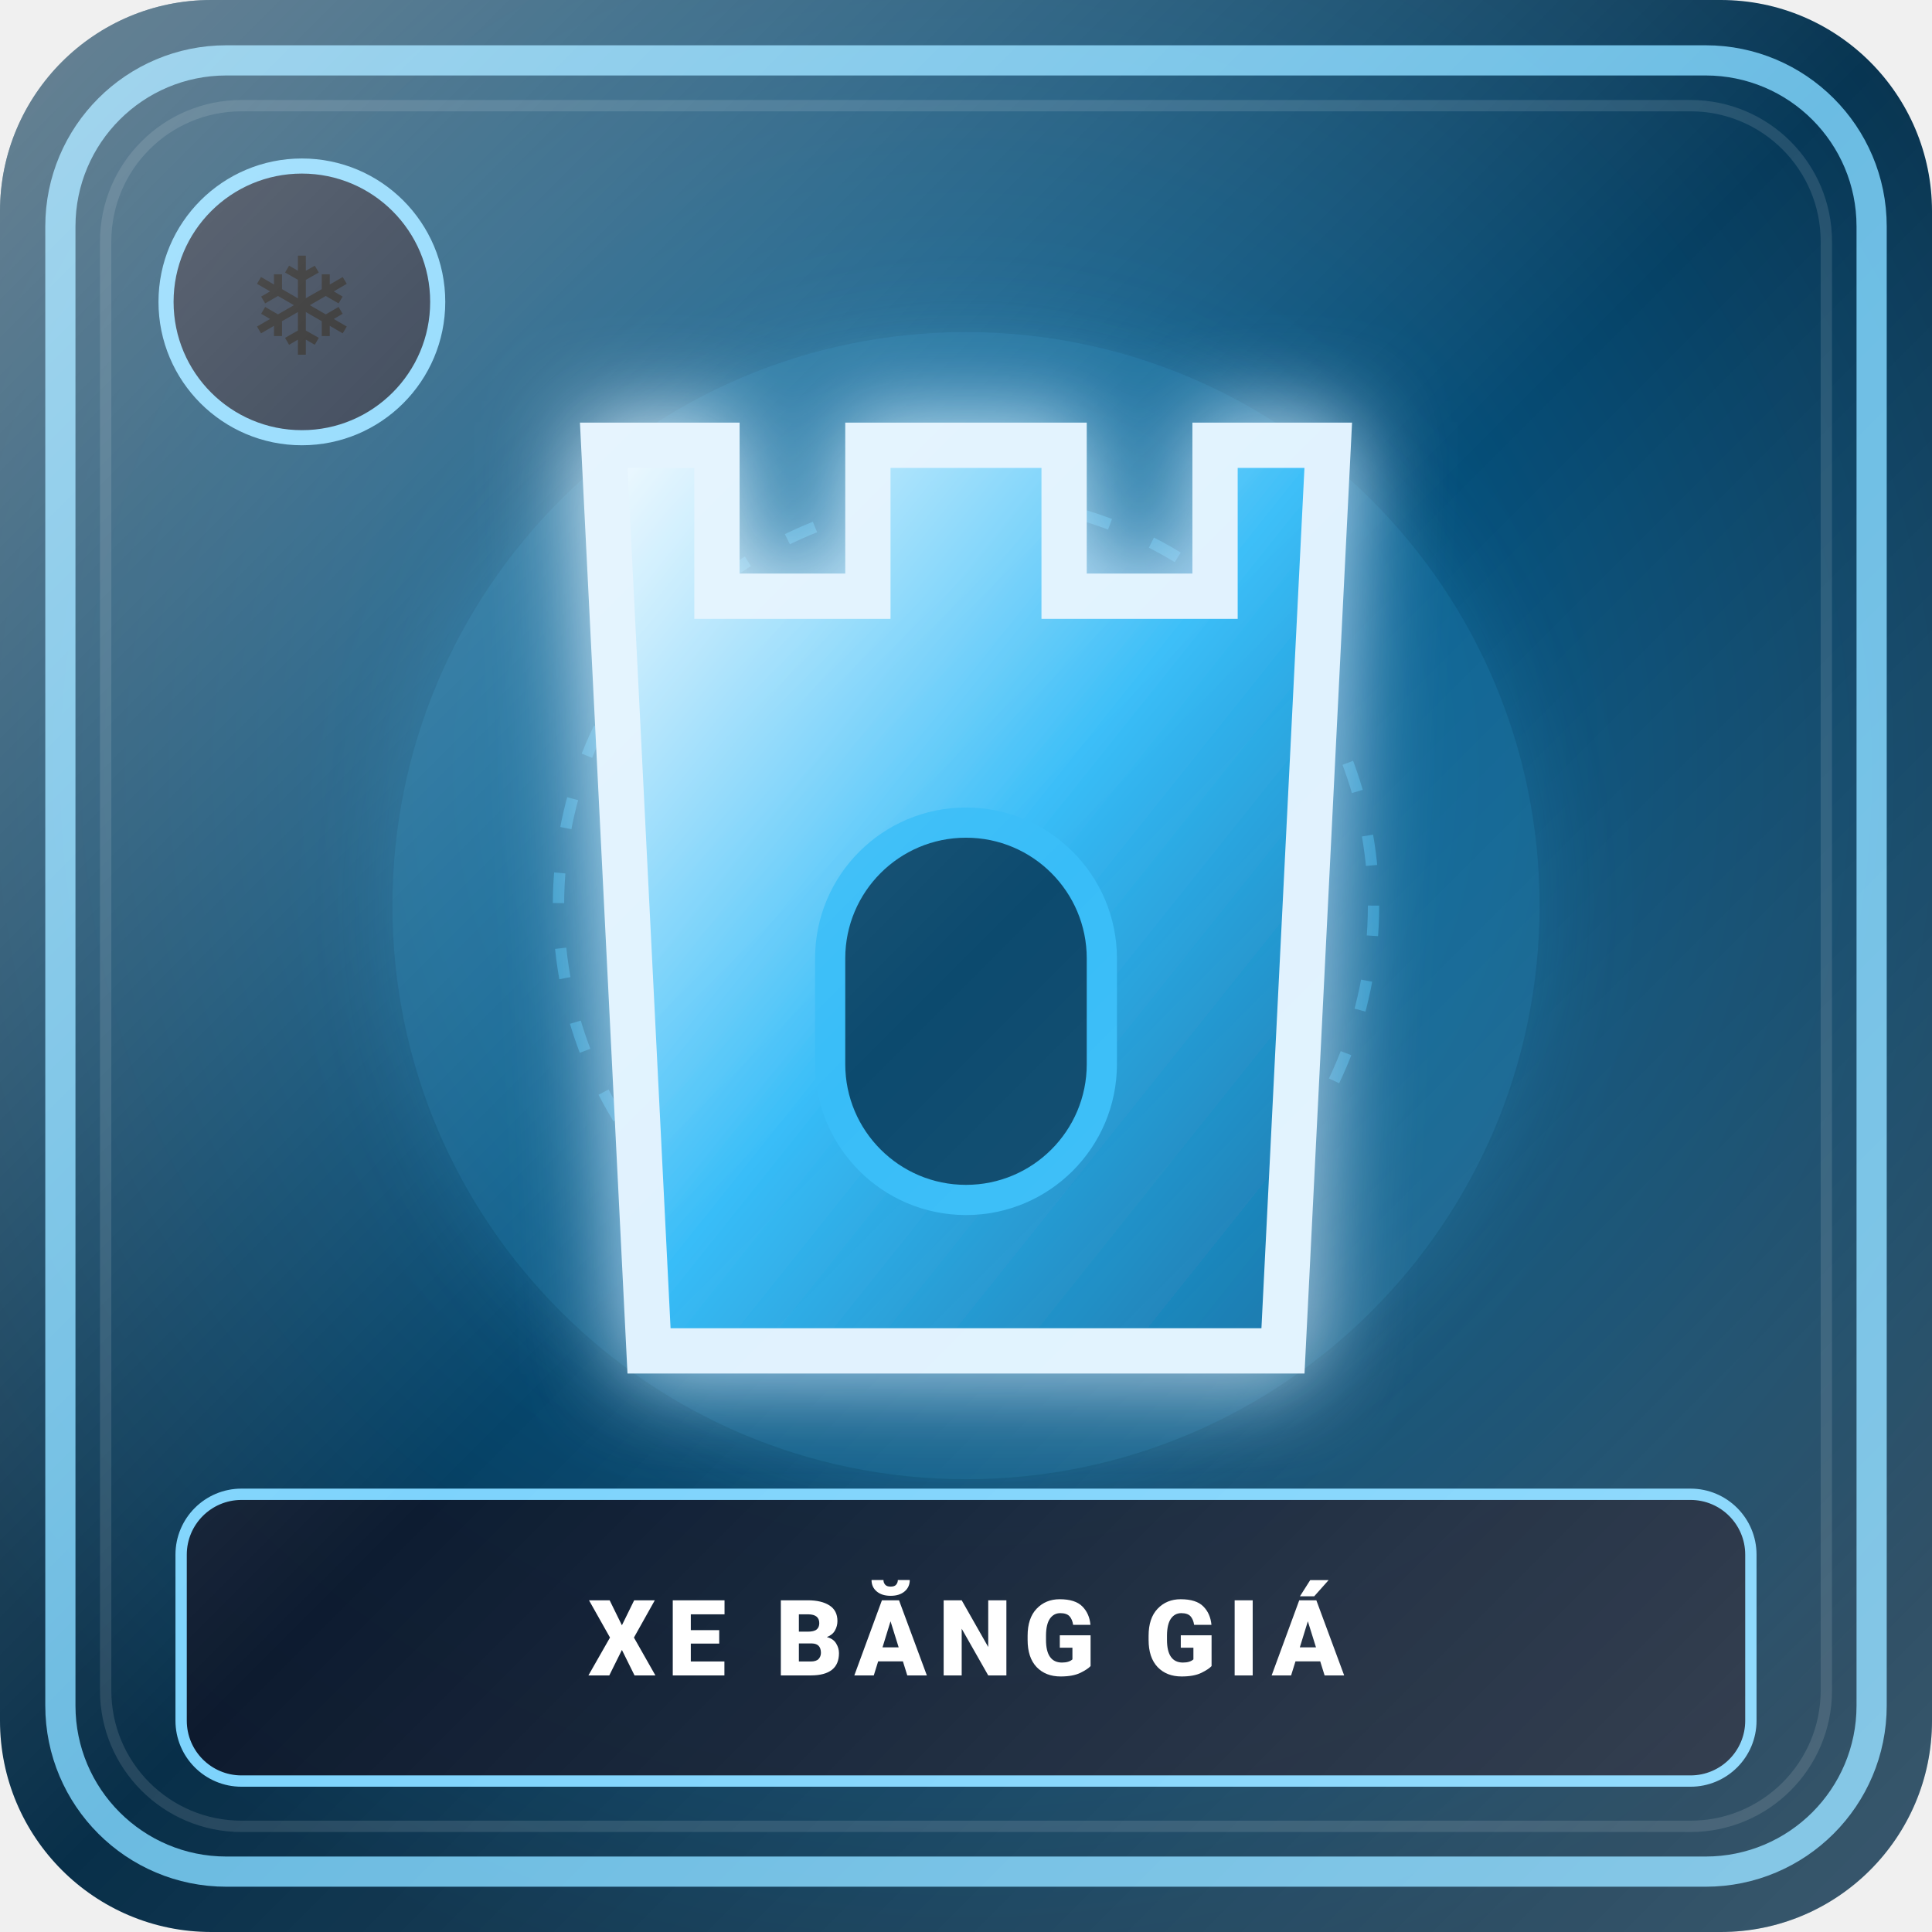
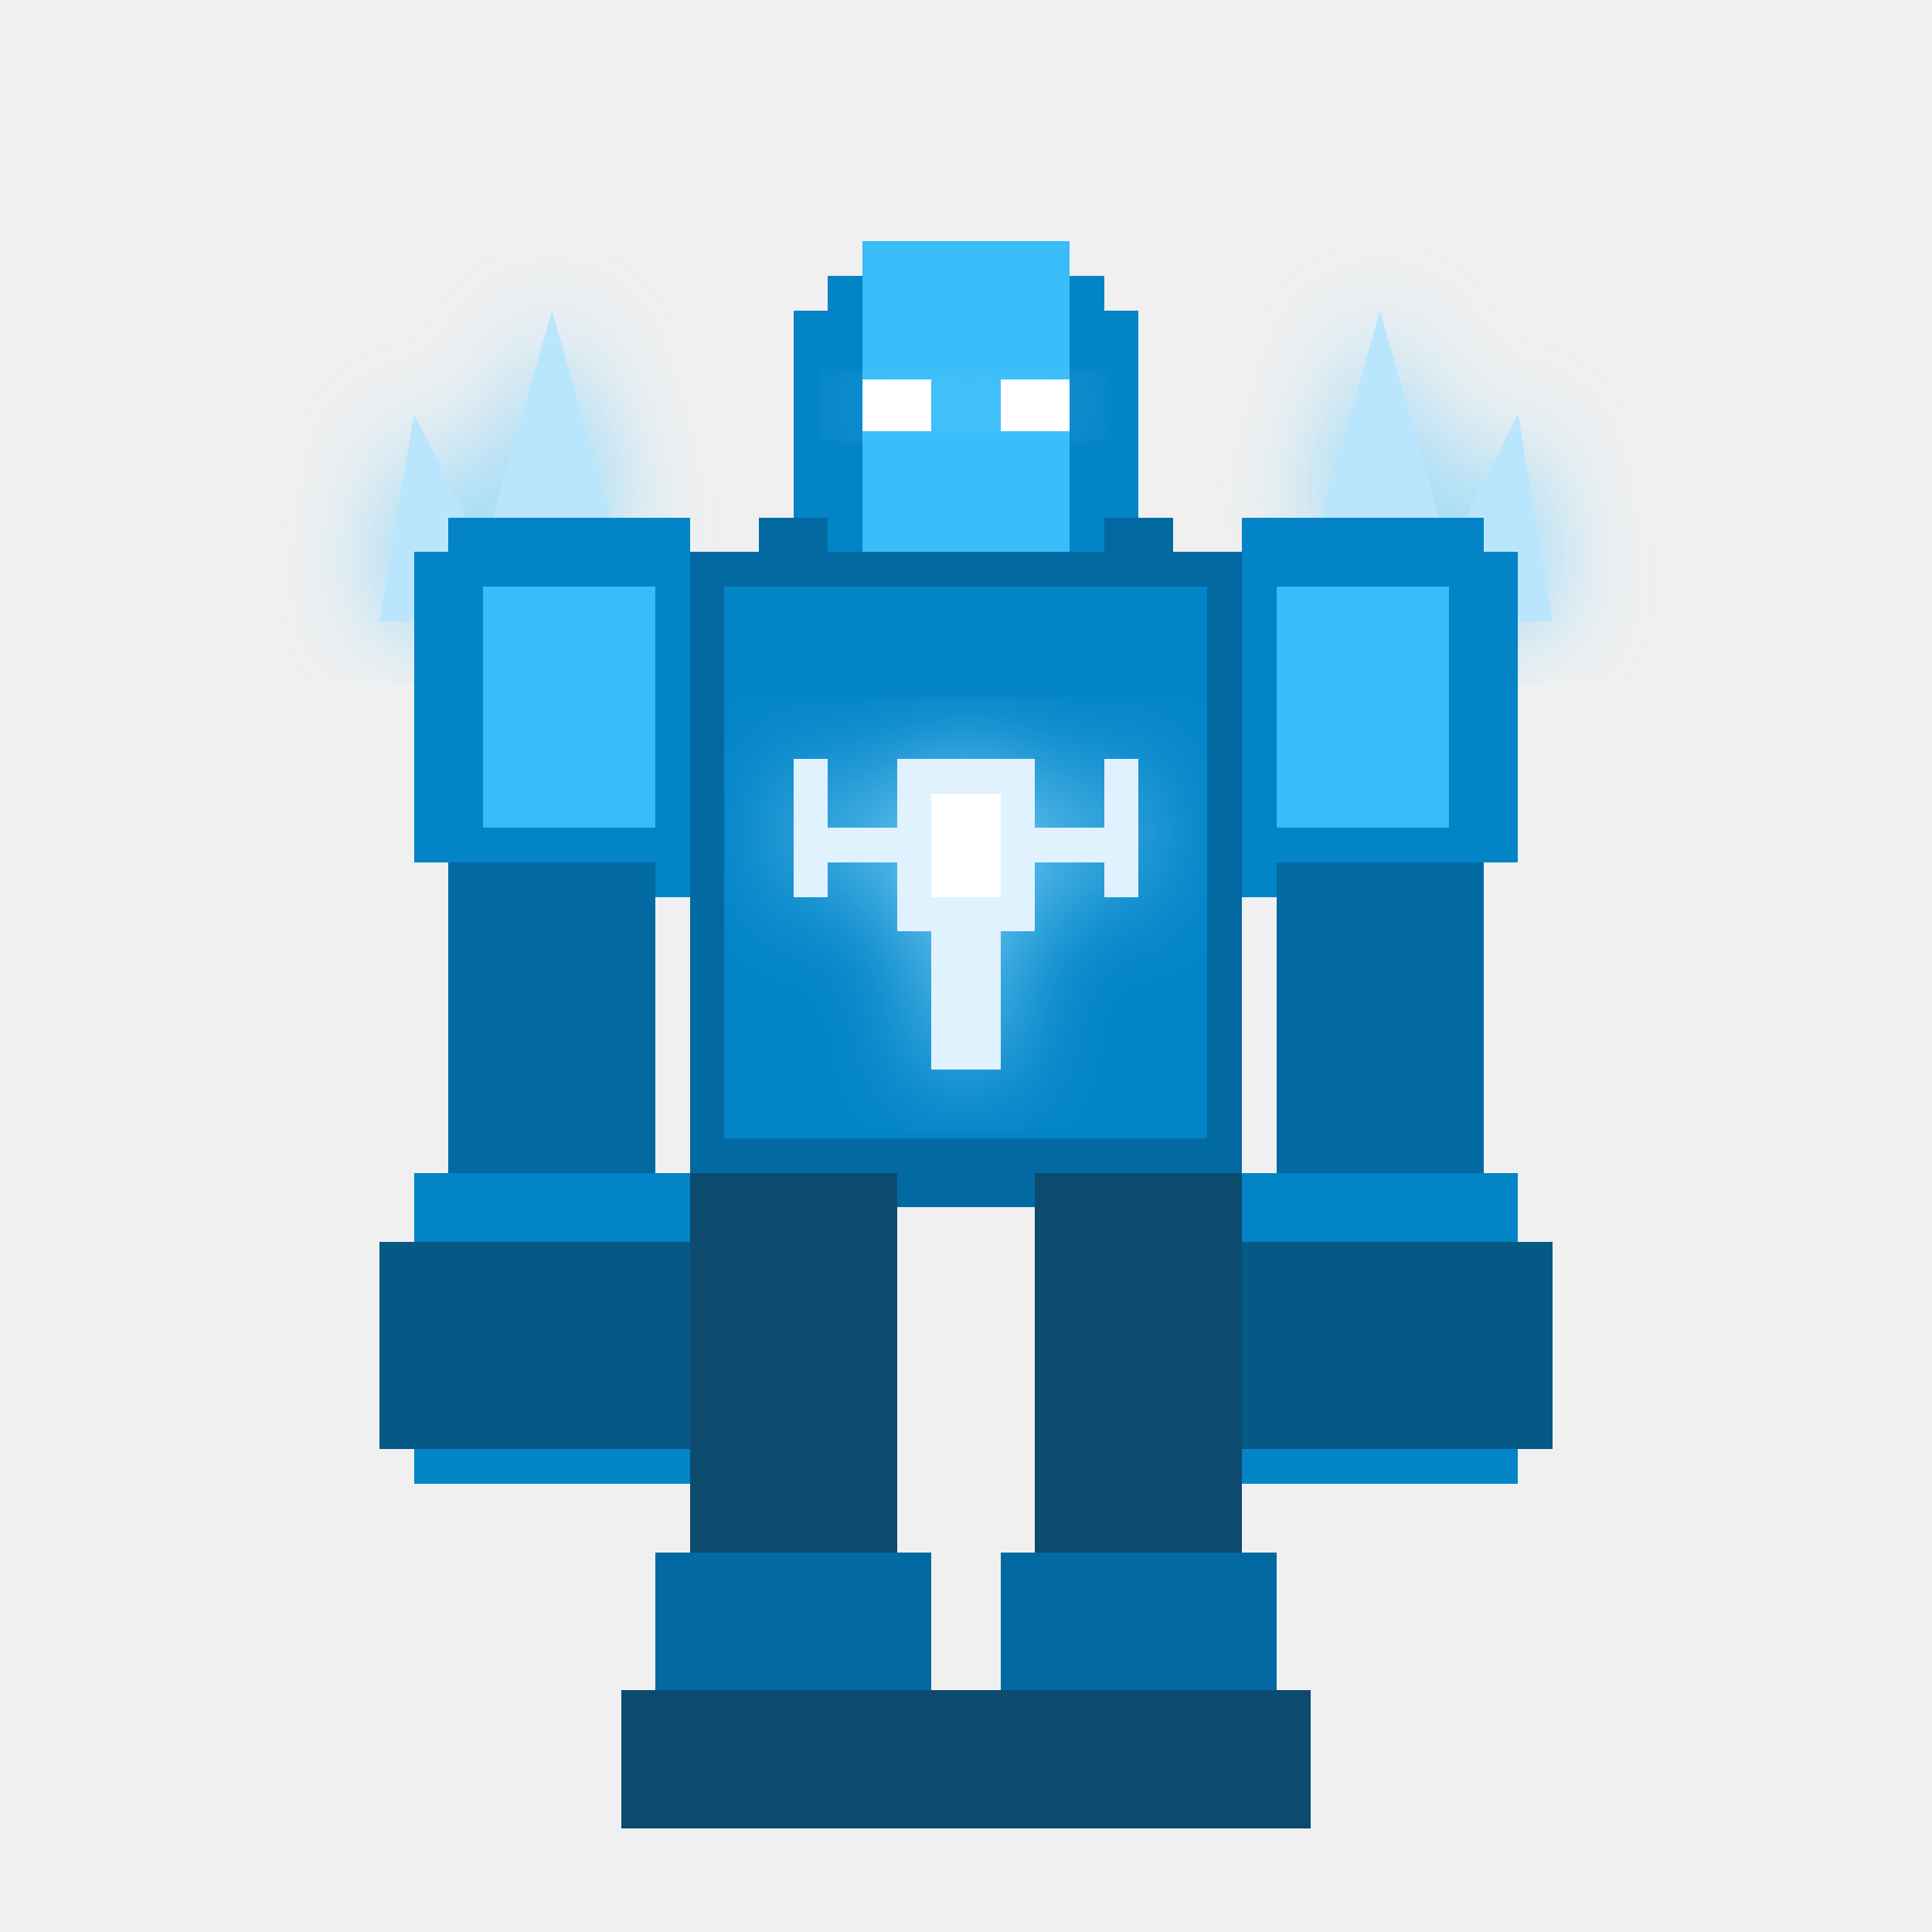
- <svg xmlns="http://www.w3.org/2000/svg" viewBox="0 0 256 256" width="256" height="256">
+ <svg xmlns="http://www.w3.org/2000/svg" viewBox="0 0 48 56" width="256" height="256" shape-rendering="crispEdges">
  <defs>
-     <radialGradient id="bgGrad" cx="50%" cy="40%" r="65%">
-       <stop offset="0%" stop-color="#0369a1" />
-       <stop offset="100%" stop-color="#082f49" />
-     </radialGradient>
-     <linearGradient id="gradGold" x1="0%" y1="0%" x2="100%" y2="100%">
-       <stop offset="0%" stop-color="#fef08a" />
-       <stop offset="50%" stop-color="#eab308" />
-       <stop offset="100%" stop-color="#854d0e" />
-     </linearGradient>
-     <linearGradient id="gradFire" x1="0%" y1="0%" x2="0%" y2="100%">
-       <stop offset="0%" stop-color="#fef08a" />
-       <stop offset="40%" stop-color="#f97316" />
-       <stop offset="100%" stop-color="#b91c1c" />
-     </linearGradient>
-     <linearGradient id="gradFrost" x1="0%" y1="0%" x2="100%" y2="100%">
-       <stop offset="0%" stop-color="#f0f9ff" />
-       <stop offset="50%" stop-color="#38bdf8" />
-       <stop offset="100%" stop-color="#0369a1" />
-     </linearGradient>
-     <linearGradient id="gradSteel" x1="0%" y1="0%" x2="100%" y2="100%">
-       <stop offset="0%" stop-color="#f8fafc" />
-       <stop offset="50%" stop-color="#94a3b8" />
-       <stop offset="100%" stop-color="#334155" />
-     </linearGradient>
-     <linearGradient id="gradKnight" x1="0%" y1="0%" x2="100%" y2="100%">
-       <stop offset="0%" stop-color="#93c5fd" />
-       <stop offset="60%" stop-color="#2563eb" />
-       <stop offset="100%" stop-color="#1e1b4b" />
-     </linearGradient>
-     <filter id="glow" x="-30%" y="-30%" width="160%" height="160%">
-       <feGaussianBlur stdDeviation="6" result="blur" />
-       <feComposite in="SourceGraphic" in2="blur" operator="over" />
+     <filter id="iceGlow" x="-20%" y="-20%" width="140%" height="140%">
+       <feDropShadow dx="0" dy="0" stdDeviation="1.5" flood-color="#7dd3fc" flood-opacity="0.95" />
    </filter>
-     <linearGradient id="foilShine" x1="0%" y1="0%" x2="100%" y2="100%">
-       <stop offset="0%" stop-color="rgba(255,255,255,0.4)" />
-       <stop offset="50%" stop-color="rgba(255,255,255,0.0)" />
-       <stop offset="100%" stop-color="rgba(255,255,255,0.2)" />
-     </linearGradient>
  </defs>
-   <rect width="256" height="256" rx="28" fill="url(#bgGrad)" />
-   <rect x="8" y="8" width="240" height="240" rx="22" fill="none" stroke="#7dd3fc" stroke-width="4" opacity="0.85" />
-   <rect x="14" y="14" width="228" height="228" rx="18" fill="none" stroke="rgba(255,255,255,0.12)" stroke-width="1.5" />
-   <circle cx="128" cy="120" r="76" fill="#38bdf8" opacity="0.18" filter="url(#glow)" />
-   <circle cx="128" cy="120" r="54" fill="none" stroke="#38bdf8" stroke-width="1.5" stroke-dasharray="4,6" opacity="0.45" />
-   <g transform="translate(0, -6)">
-     <path d="M80 65 L95 65 L95 85 L115 85 L115 65 L141 65 L141 85 L161 85 L161 65 L176 65 L170 185 L86 185 Z" fill="url(#gradFrost)" stroke="#e0f2fe" stroke-width="6" filter="url(#glow)" />
-     <rect x="110" y="115" width="36" height="50" rx="18" fill="#0c4a6e" stroke="#38bdf8" stroke-width="4" />
+   <g fill="#bae6fd" filter="url(#iceGlow)">
+     <polygon points="10,16 12,9 14,16" />
+     <polygon points="7,18 8,12 11,18" />
+     <polygon points="34,16 36,9 38,16" />
+     <polygon points="37,18 40,12 41,18" />
  </g>
-   <g transform="translate(0, 198)">
-     <rect x="24" y="0" width="208" height="38" rx="8" fill="rgba(15, 23, 42, 0.85)" stroke="#7dd3fc" stroke-width="1.5" />
-     <text x="128" y="24" font-family="'Segoe UI', Roboto, Helvetica, Arial, sans-serif" font-weight="900" font-size="14" fill="#ffffff" letter-spacing="1.5" text-anchor="middle">XE BĂNG GIÁ</text>
+   <g fill="#0284c7">
+     <rect x="8" y="16" width="9" height="9" />
+     <rect x="9" y="15" width="7" height="11" />
+     <rect x="10" y="17" width="5" height="7" fill="#38bdf8" />
  </g>
-   <circle cx="40" cy="40" r="18" fill="rgba(15, 23, 42, 0.88)" stroke="#7dd3fc" stroke-width="2" />
-   <text x="40" y="47" font-size="18" text-anchor="middle">❄️</text>
-   <rect width="256" height="256" rx="28" fill="url(#foilShine)" pointer-events="none" />
+   <g fill="#0284c7">
+     <rect x="31" y="16" width="9" height="9" />
+     <rect x="32" y="15" width="7" height="11" />
+     <rect x="33" y="17" width="5" height="7" fill="#38bdf8" />
+   </g>
+   <g fill="#0369a1">
+     <rect x="16" y="16" width="16" height="18" />
+     <rect x="18" y="15" width="12" height="20" />
+     <rect x="17" y="17" width="14" height="16" fill="#0284c7" />
+   </g>
+   <g fill="#e0f2fe" filter="url(#iceGlow)">
+     <rect x="22" y="22" width="4" height="5" />
+     <rect x="23" y="23" width="2" height="3" fill="#ffffff" />
+     <rect x="20" y="24" width="2" height="1" />
+     <rect x="26" y="24" width="2" height="1" />
+     <rect x="19" y="22" width="1" height="4" />
+     <rect x="28" y="22" width="1" height="4" />
+     <rect x="23" y="27" width="2" height="4" />
+   </g>
+   <g fill="#0369a1">
+     <rect x="9" y="25" width="6" height="12" />
+     <rect x="8" y="34" width="8" height="9" fill="#0284c7" />
+     <rect x="7" y="36" width="10" height="6" fill="#075985" />
+   </g>
+   <g fill="#0369a1">
+     <rect x="33" y="25" width="6" height="12" />
+     <rect x="32" y="34" width="8" height="9" fill="#0284c7" />
+     <rect x="31" y="36" width="10" height="6" fill="#075985" />
+   </g>
+   <g fill="#0c4a6e">
+     <rect x="16" y="34" width="6" height="15" />
+     <rect x="15" y="45" width="8" height="6" fill="#0369a1" />
+     <rect x="14" y="49" width="10" height="4" />
+     <rect x="26" y="34" width="6" height="15" />
+     <rect x="25" y="45" width="8" height="6" fill="#0369a1" />
+     <rect x="24" y="49" width="10" height="4" />
+   </g>
+   <g fill="#0284c7">
+     <rect x="20" y="8" width="8" height="8" />
+     <rect x="19" y="9" width="10" height="6" />
+     <rect x="21" y="7" width="6" height="9" fill="#38bdf8" />
+   </g>
+   <g fill="#ffffff" filter="url(#iceGlow)">
+     <rect x="21" y="11" width="2" height="1.5" />
+     <rect x="25" y="11" width="2" height="1.5" />
+   </g>
</svg>
